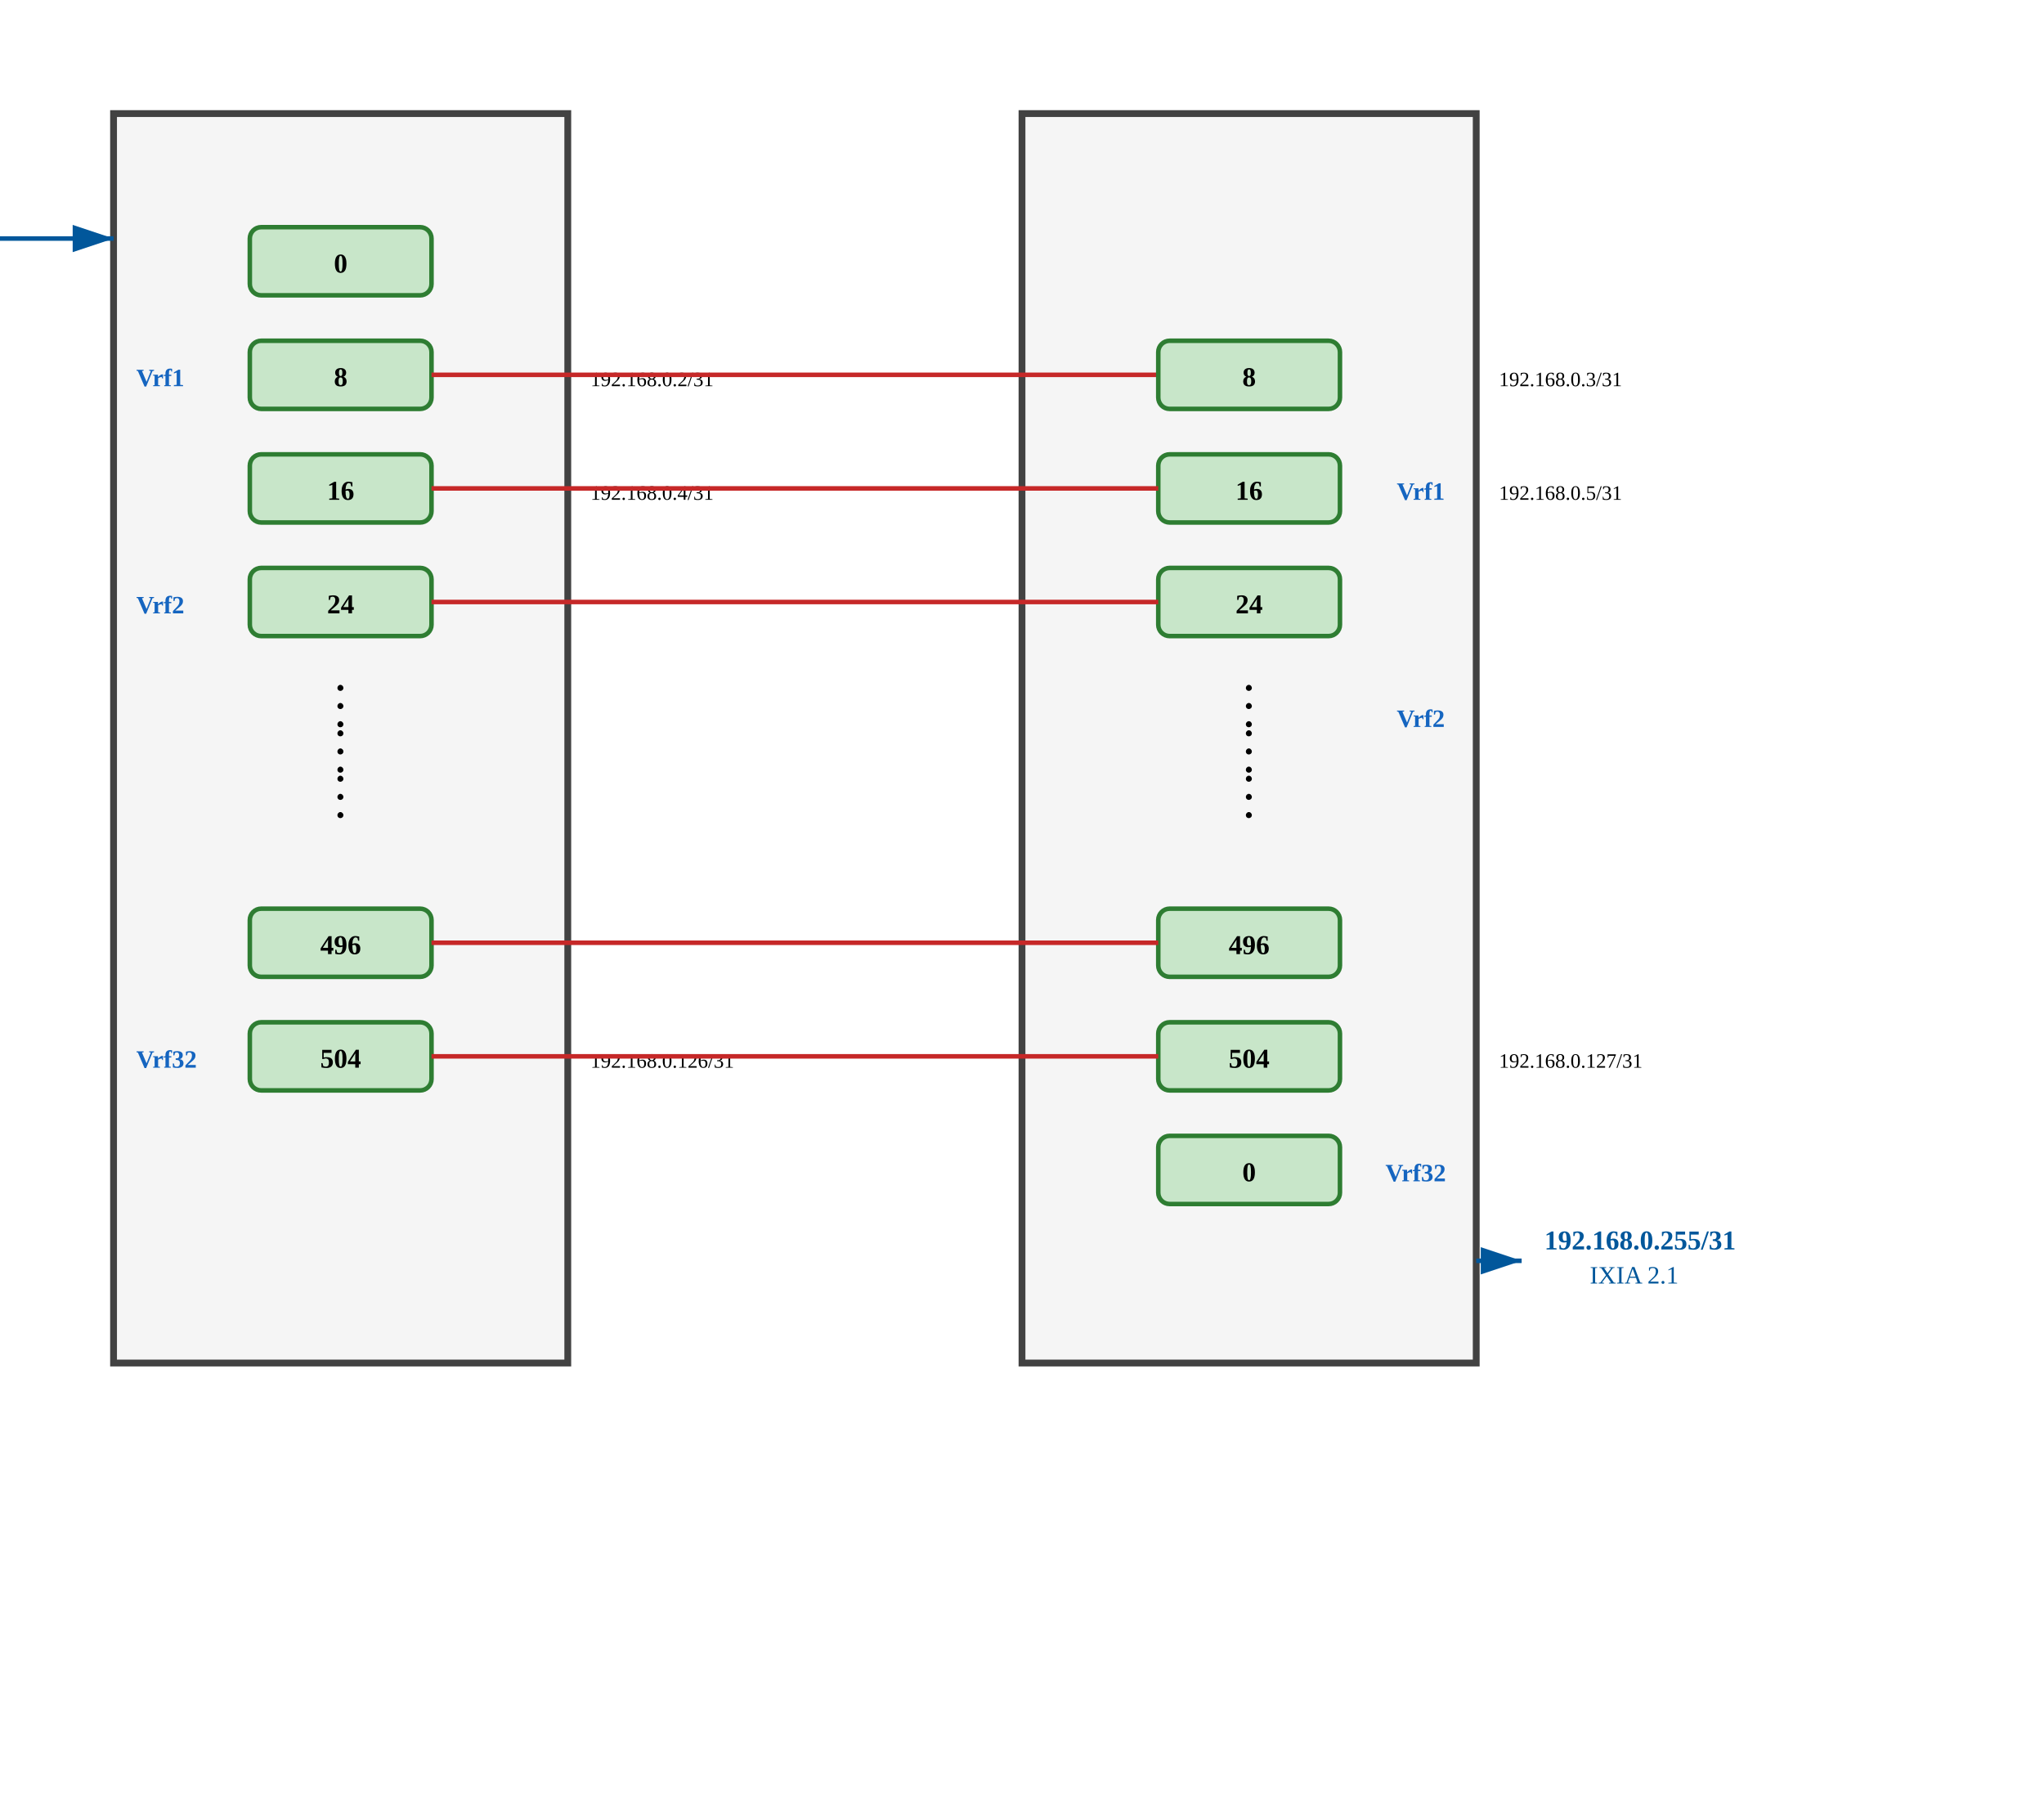
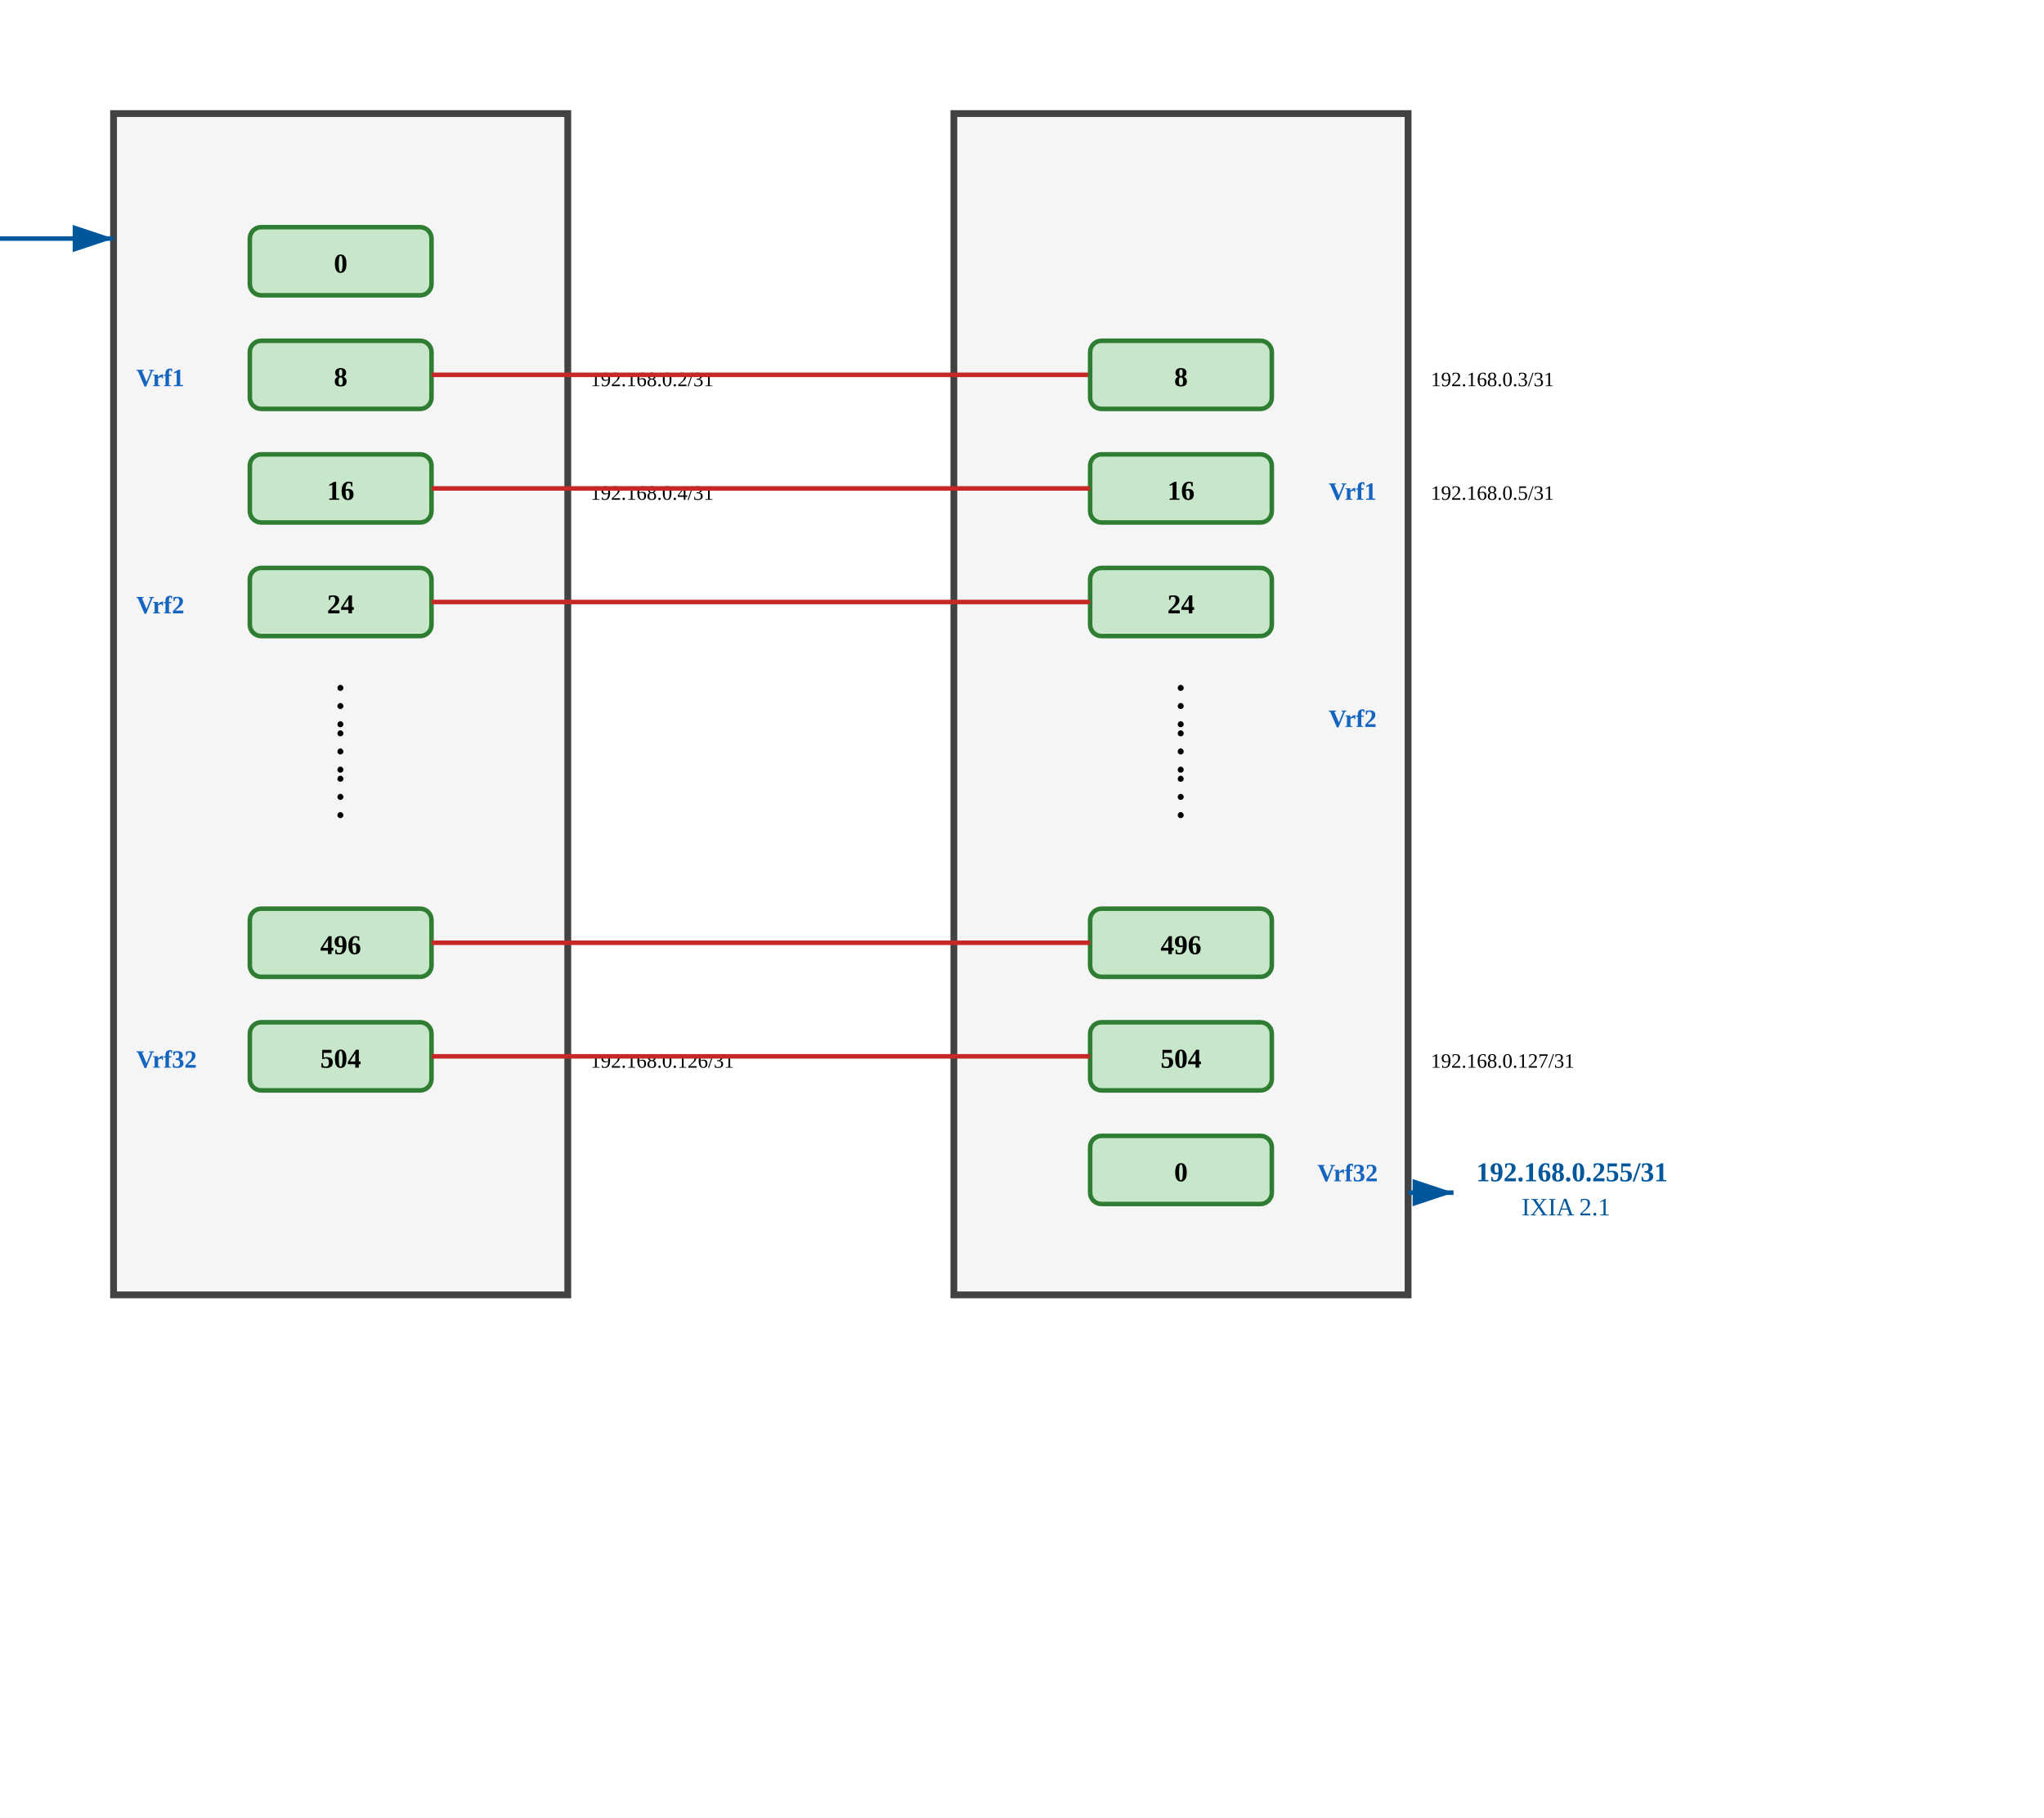
<svg xmlns="http://www.w3.org/2000/svg" width="900" height="800">
  <defs>
    <marker id="arrowred" markerWidth="10" markerHeight="10" refX="9" refY="3" orient="auto" markerUnits="strokeWidth">
      <path d="M0,0 L0,6 L9,3 z" fill="#c62828" />
    </marker>
    <marker id="arrowblue" markerWidth="10" markerHeight="10" refX="9" refY="3" orient="auto" markerUnits="strokeWidth">
      <path d="M0,0 L0,6 L9,3 z" fill="#01579b" />
    </marker>
  </defs>
-   <rect x="50" y="50" width="200" height="550" fill="#f5f5f5" stroke="#424242" stroke-width="3" />
-   <rect x="450" y="50" width="200" height="550" fill="#f5f5f5" stroke="#424242" stroke-width="3" />
+   <rect x="50" y="50" width="200" height="520" fill="#f5f5f5" stroke="#424242" stroke-width="3" />
+   <rect x="420" y="50" width="200" height="520" fill="#f5f5f5" stroke="#424242" stroke-width="3" />
  <text x="-100" y="100" font-size="12px" font-weight="bold" fill="#01579b">192.168.0.1/31</text>
  <text x="-80" y="115" font-size="11px" fill="#01579b">IXIA 1.1</text>
  <line x1="0" y1="105" x2="50" y2="105" stroke="#01579b" stroke-width="2" marker-end="url(#arrowblue)" />
-   <line x1="650" y1="555" x2="670" y2="555" stroke="#01579b" stroke-width="2" marker-end="url(#arrowblue)" />
-   <text x="680" y="550" font-size="12px" font-weight="bold" fill="#01579b">192.168.0.255/31</text>
-   <text x="700" y="565" font-size="11px" fill="#01579b">IXIA 2.1</text>
+   <line x1="620" y1="525" x2="640" y2="525" stroke="#01579b" stroke-width="2" marker-end="url(#arrowblue)" />
+   <text x="650" y="520" font-size="12px" font-weight="bold" fill="#01579b">192.168.0.255/31</text>
+   <text x="670" y="535" font-size="11px" fill="#01579b">IXIA 2.1</text>
  <rect x="110.0" y="100" width="80" height="30" fill="#c8e6c9" stroke="#2e7d32" stroke-width="2" rx="5" />
  <text x="150.0" y="120" text-anchor="middle" font-size="12px" font-weight="bold" fill="#000000">0</text>
  <text x="60" y="170" font-size="11px" font-weight="bold" fill="#1565c0">Vrf1</text>
  <rect x="110.0" y="150" width="80" height="30" fill="#c8e6c9" stroke="#2e7d32" stroke-width="2" rx="5" />
  <text x="150.0" y="170" text-anchor="middle" font-size="12px" font-weight="bold" fill="#000000">8</text>
  <text x="260" y="170" font-size="9px" fill="#000000">192.168.0.2/31</text>
-   <line x1="190.0" y1="165.0" x2="510.0" y2="165.0" stroke="#c62828" stroke-width="2" />
-   <rect x="510.0" y="150" width="80" height="30" fill="#c8e6c9" stroke="#2e7d32" stroke-width="2" rx="5" />
-   <text x="550.0" y="170" text-anchor="middle" font-size="12px" font-weight="bold" fill="#000000">8</text>
-   <text x="660" y="170" font-size="9px" fill="#000000">192.168.0.3/31</text>
-   <text x="615" y="220" font-size="11px" font-weight="bold" fill="#1565c0">Vrf1</text>
+   <line x1="190.0" y1="165.0" x2="480.0" y2="165.0" stroke="#c62828" stroke-width="2" />
+   <rect x="480.0" y="150" width="80" height="30" fill="#c8e6c9" stroke="#2e7d32" stroke-width="2" rx="5" />
+   <text x="520.0" y="170" text-anchor="middle" font-size="12px" font-weight="bold" fill="#000000">8</text>
+   <text x="630" y="170" font-size="9px" fill="#000000">192.168.0.3/31</text>
+   <text x="585" y="220" font-size="11px" font-weight="bold" fill="#1565c0">Vrf1</text>
  <rect x="110.0" y="200" width="80" height="30" fill="#c8e6c9" stroke="#2e7d32" stroke-width="2" rx="5" />
  <text x="150.0" y="220" text-anchor="middle" font-size="12px" font-weight="bold" fill="#000000">16</text>
  <text x="260" y="220" font-size="9px" fill="#000000">192.168.0.4/31</text>
  <text x="60" y="270" font-size="11px" font-weight="bold" fill="#1565c0">Vrf2</text>
-   <rect x="510.0" y="200" width="80" height="30" fill="#c8e6c9" stroke="#2e7d32" stroke-width="2" rx="5" />
-   <text x="550.0" y="220" text-anchor="middle" font-size="12px" font-weight="bold" fill="#000000">16</text>
-   <text x="660" y="220" font-size="9px" fill="#000000">192.168.0.5/31</text>
-   <line x1="190.0" y1="215.0" x2="510.0" y2="215.0" stroke="#c62828" stroke-width="2" />
+   <rect x="480.0" y="200" width="80" height="30" fill="#c8e6c9" stroke="#2e7d32" stroke-width="2" rx="5" />
+   <text x="520.0" y="220" text-anchor="middle" font-size="12px" font-weight="bold" fill="#000000">16</text>
+   <text x="630" y="220" font-size="9px" fill="#000000">192.168.0.5/31</text>
+   <line x1="190.0" y1="215.0" x2="480.0" y2="215.0" stroke="#c62828" stroke-width="2" />
  <rect x="110.0" y="250" width="80" height="30" fill="#c8e6c9" stroke="#2e7d32" stroke-width="2" rx="5" />
  <text x="150.0" y="270" text-anchor="middle" font-size="12px" font-weight="bold" fill="#000000">24</text>
-   <rect x="510.0" y="250" width="80" height="30" fill="#c8e6c9" stroke="#2e7d32" stroke-width="2" rx="5" />
-   <text x="550.0" y="270" text-anchor="middle" font-size="12px" font-weight="bold" fill="#000000">24</text>
-   <text x="615" y="320" font-size="11px" font-weight="bold" fill="#1565c0">Vrf2</text>
-   <line x1="190.0" y1="265.0" x2="510.0" y2="265.0" stroke="#c62828" stroke-width="2" />
+   <rect x="480.0" y="250" width="80" height="30" fill="#c8e6c9" stroke="#2e7d32" stroke-width="2" rx="5" />
+   <text x="520.0" y="270" text-anchor="middle" font-size="12px" font-weight="bold" fill="#000000">24</text>
+   <text x="585" y="320" font-size="11px" font-weight="bold" fill="#1565c0">Vrf2</text>
+   <line x1="190.0" y1="265.0" x2="480.0" y2="265.0" stroke="#c62828" stroke-width="2" />
  <text x="150.0" y="320" text-anchor="middle" font-size="24px" fill="#000000">⋮</text>
  <text x="150.0" y="340" text-anchor="middle" font-size="24px" fill="#000000">⋮</text>
  <text x="150.0" y="360" text-anchor="middle" font-size="24px" fill="#000000">⋮</text>
-   <text x="550.0" y="320" text-anchor="middle" font-size="24px" fill="#000000">⋮</text>
-   <text x="550.0" y="340" text-anchor="middle" font-size="24px" fill="#000000">⋮</text>
-   <text x="550.0" y="360" text-anchor="middle" font-size="24px" fill="#000000">⋮</text>
+   <text x="520.0" y="320" text-anchor="middle" font-size="24px" fill="#000000">⋮</text>
+   <text x="520.0" y="340" text-anchor="middle" font-size="24px" fill="#000000">⋮</text>
+   <text x="520.0" y="360" text-anchor="middle" font-size="24px" fill="#000000">⋮</text>
  <rect x="110.0" y="400" width="80" height="30" fill="#c8e6c9" stroke="#2e7d32" stroke-width="2" rx="5" />
  <text x="150.0" y="420" text-anchor="middle" font-size="12px" font-weight="bold" fill="#000000">496</text>
  <text x="60" y="470" font-size="11px" font-weight="bold" fill="#1565c0">Vrf32</text>
-   <rect x="510.0" y="400" width="80" height="30" fill="#c8e6c9" stroke="#2e7d32" stroke-width="2" rx="5" />
-   <text x="550.0" y="420" text-anchor="middle" font-size="12px" font-weight="bold" fill="#000000">496</text>
-   <line x1="190.0" y1="415.0" x2="510.0" y2="415.0" stroke="#c62828" stroke-width="2" />
+   <rect x="480.0" y="400" width="80" height="30" fill="#c8e6c9" stroke="#2e7d32" stroke-width="2" rx="5" />
+   <text x="520.0" y="420" text-anchor="middle" font-size="12px" font-weight="bold" fill="#000000">496</text>
+   <line x1="190.0" y1="415.0" x2="480.0" y2="415.0" stroke="#c62828" stroke-width="2" />
  <rect x="110.0" y="450" width="80" height="30" fill="#c8e6c9" stroke="#2e7d32" stroke-width="2" rx="5" />
  <text x="150.0" y="470" text-anchor="middle" font-size="12px" font-weight="bold" fill="#000000">504</text>
  <text x="260" y="470" font-size="9px" fill="#000000">192.168.0.126/31</text>
-   <rect x="510.0" y="450" width="80" height="30" fill="#c8e6c9" stroke="#2e7d32" stroke-width="2" rx="5" />
-   <text x="550.0" y="470" text-anchor="middle" font-size="12px" font-weight="bold" fill="#000000">504</text>
-   <text x="660" y="470" font-size="9px" fill="#000000">192.168.0.127/31</text>
-   <text x="610" y="520" font-size="11px" font-weight="bold" fill="#1565c0">Vrf32</text>
-   <line x1="190.0" y1="465.0" x2="510.0" y2="465.0" stroke="#c62828" stroke-width="2" />
-   <rect x="510.0" y="500" width="80" height="30" fill="#c8e6c9" stroke="#2e7d32" stroke-width="2" rx="5" />
-   <text x="550.0" y="520" text-anchor="middle" font-size="12px" font-weight="bold" fill="#000000">0</text>
+   <rect x="480.0" y="450" width="80" height="30" fill="#c8e6c9" stroke="#2e7d32" stroke-width="2" rx="5" />
+   <text x="520.0" y="470" text-anchor="middle" font-size="12px" font-weight="bold" fill="#000000">504</text>
+   <text x="630" y="470" font-size="9px" fill="#000000">192.168.0.127/31</text>
+   <text x="580" y="520" font-size="11px" font-weight="bold" fill="#1565c0">Vrf32</text>
+   <line x1="190.0" y1="465.0" x2="480.0" y2="465.0" stroke="#c62828" stroke-width="2" />
+   <rect x="480.0" y="500" width="80" height="30" fill="#c8e6c9" stroke="#2e7d32" stroke-width="2" rx="5" />
+   <text x="520.0" y="520" text-anchor="middle" font-size="12px" font-weight="bold" fill="#000000">0</text>
</svg>
